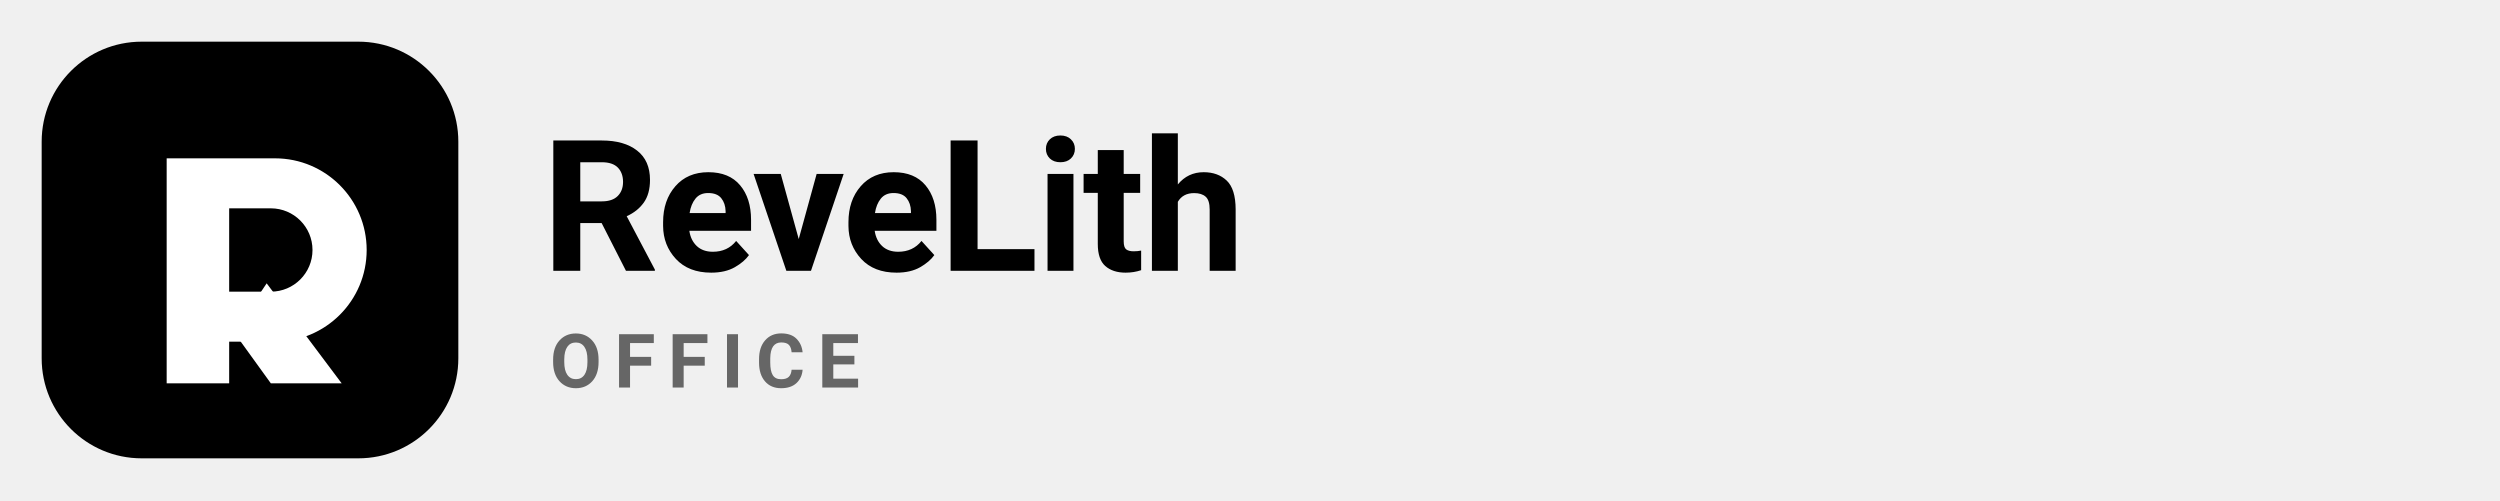
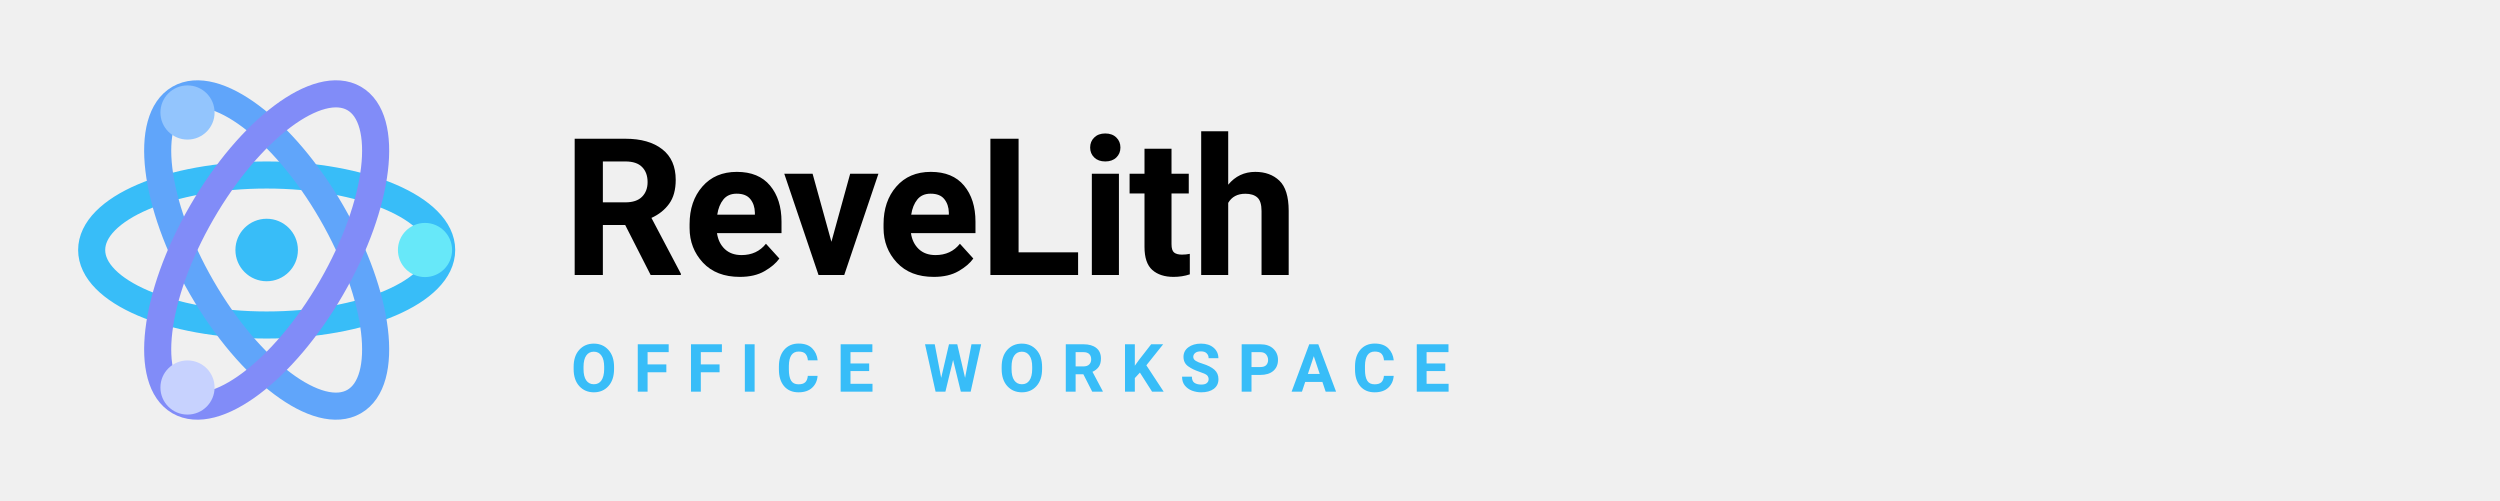
<svg xmlns="http://www.w3.org/2000/svg" width="600" height="120" viewBox="0 0 600 120" fill="none">
-   <g transform="translate(10, 10)">
-     <rect width="100" height="100" rx="24" fill="black" />
-     <path d="M30 28H56C68.15 28 78 37.85 78 50C78 62.15 68.15 72 56 72H45V82H30V28ZM45 40V60H55C60.523 60 65 55.523 65 50C65 44.477 60.523 40 55 40H45Z" fill="white" />
-     <path d="M54 58L72 82H55L42 64H50L54 58Z" fill="white" />
+   <g transform="translate(14, 10)">
+     {/* Central Core Nucleus */}
+     <circle cx="50" cy="50" r="7.5" fill="#38bdf8" />
+     
+     {/* Interlocking Quantum Orbitals */}
+     <ellipse cx="50" cy="50" rx="42" ry="18" stroke="#38bdf8" stroke-width="6.5" transform="rotate(0 50 50)" />
+     <circle cx="88" cy="50" r="6.5" fill="#67e8f9" />
+     <ellipse cx="50" cy="50" rx="42" ry="18" stroke="#60a5fa" stroke-width="6.5" transform="rotate(60 50 50)" />
+     <circle cx="31" cy="17" r="6.5" fill="#93c5fd" />
+     <ellipse cx="50" cy="50" rx="42" ry="18" stroke="#818cf8" stroke-width="6.5" transform="rotate(120 50 50)" />
+     <circle cx="31" cy="83" r="6.5" fill="#c7d2fe" />
  </g>
-   <text x="130" y="65" fill="black" font-family="-apple-system, BlinkMacSystemFont, 'Segoe UI', Roboto, 'Helvetica Neue', Arial, sans-serif" font-size="44" font-weight="700" letter-spacing="-0.5">ReveLith</text>
-   <text x="132" y="93" fill="#666666" font-family="-apple-system, BlinkMacSystemFont, 'Segoe UI', Roboto, 'Helvetica Neue', Arial, sans-serif" font-size="18" font-weight="600" letter-spacing="3">OFFICE</text>
+   <text x="135" y="66" fill="currentColor" font-family="-apple-system, BlinkMacSystemFont, 'Segoe UI', Roboto, 'Helvetica Neue', Arial, sans-serif" font-size="46" font-weight="700" letter-spacing="-0.5">ReveLith</text>
+   <text x="137" y="94" fill="#38bdf8" font-family="-apple-system, BlinkMacSystemFont, 'Segoe UI', Roboto, 'Helvetica Neue', Arial, sans-serif" font-size="16" font-weight="600" letter-spacing="4">OFFICE WORKSPACE</text>
</svg>
